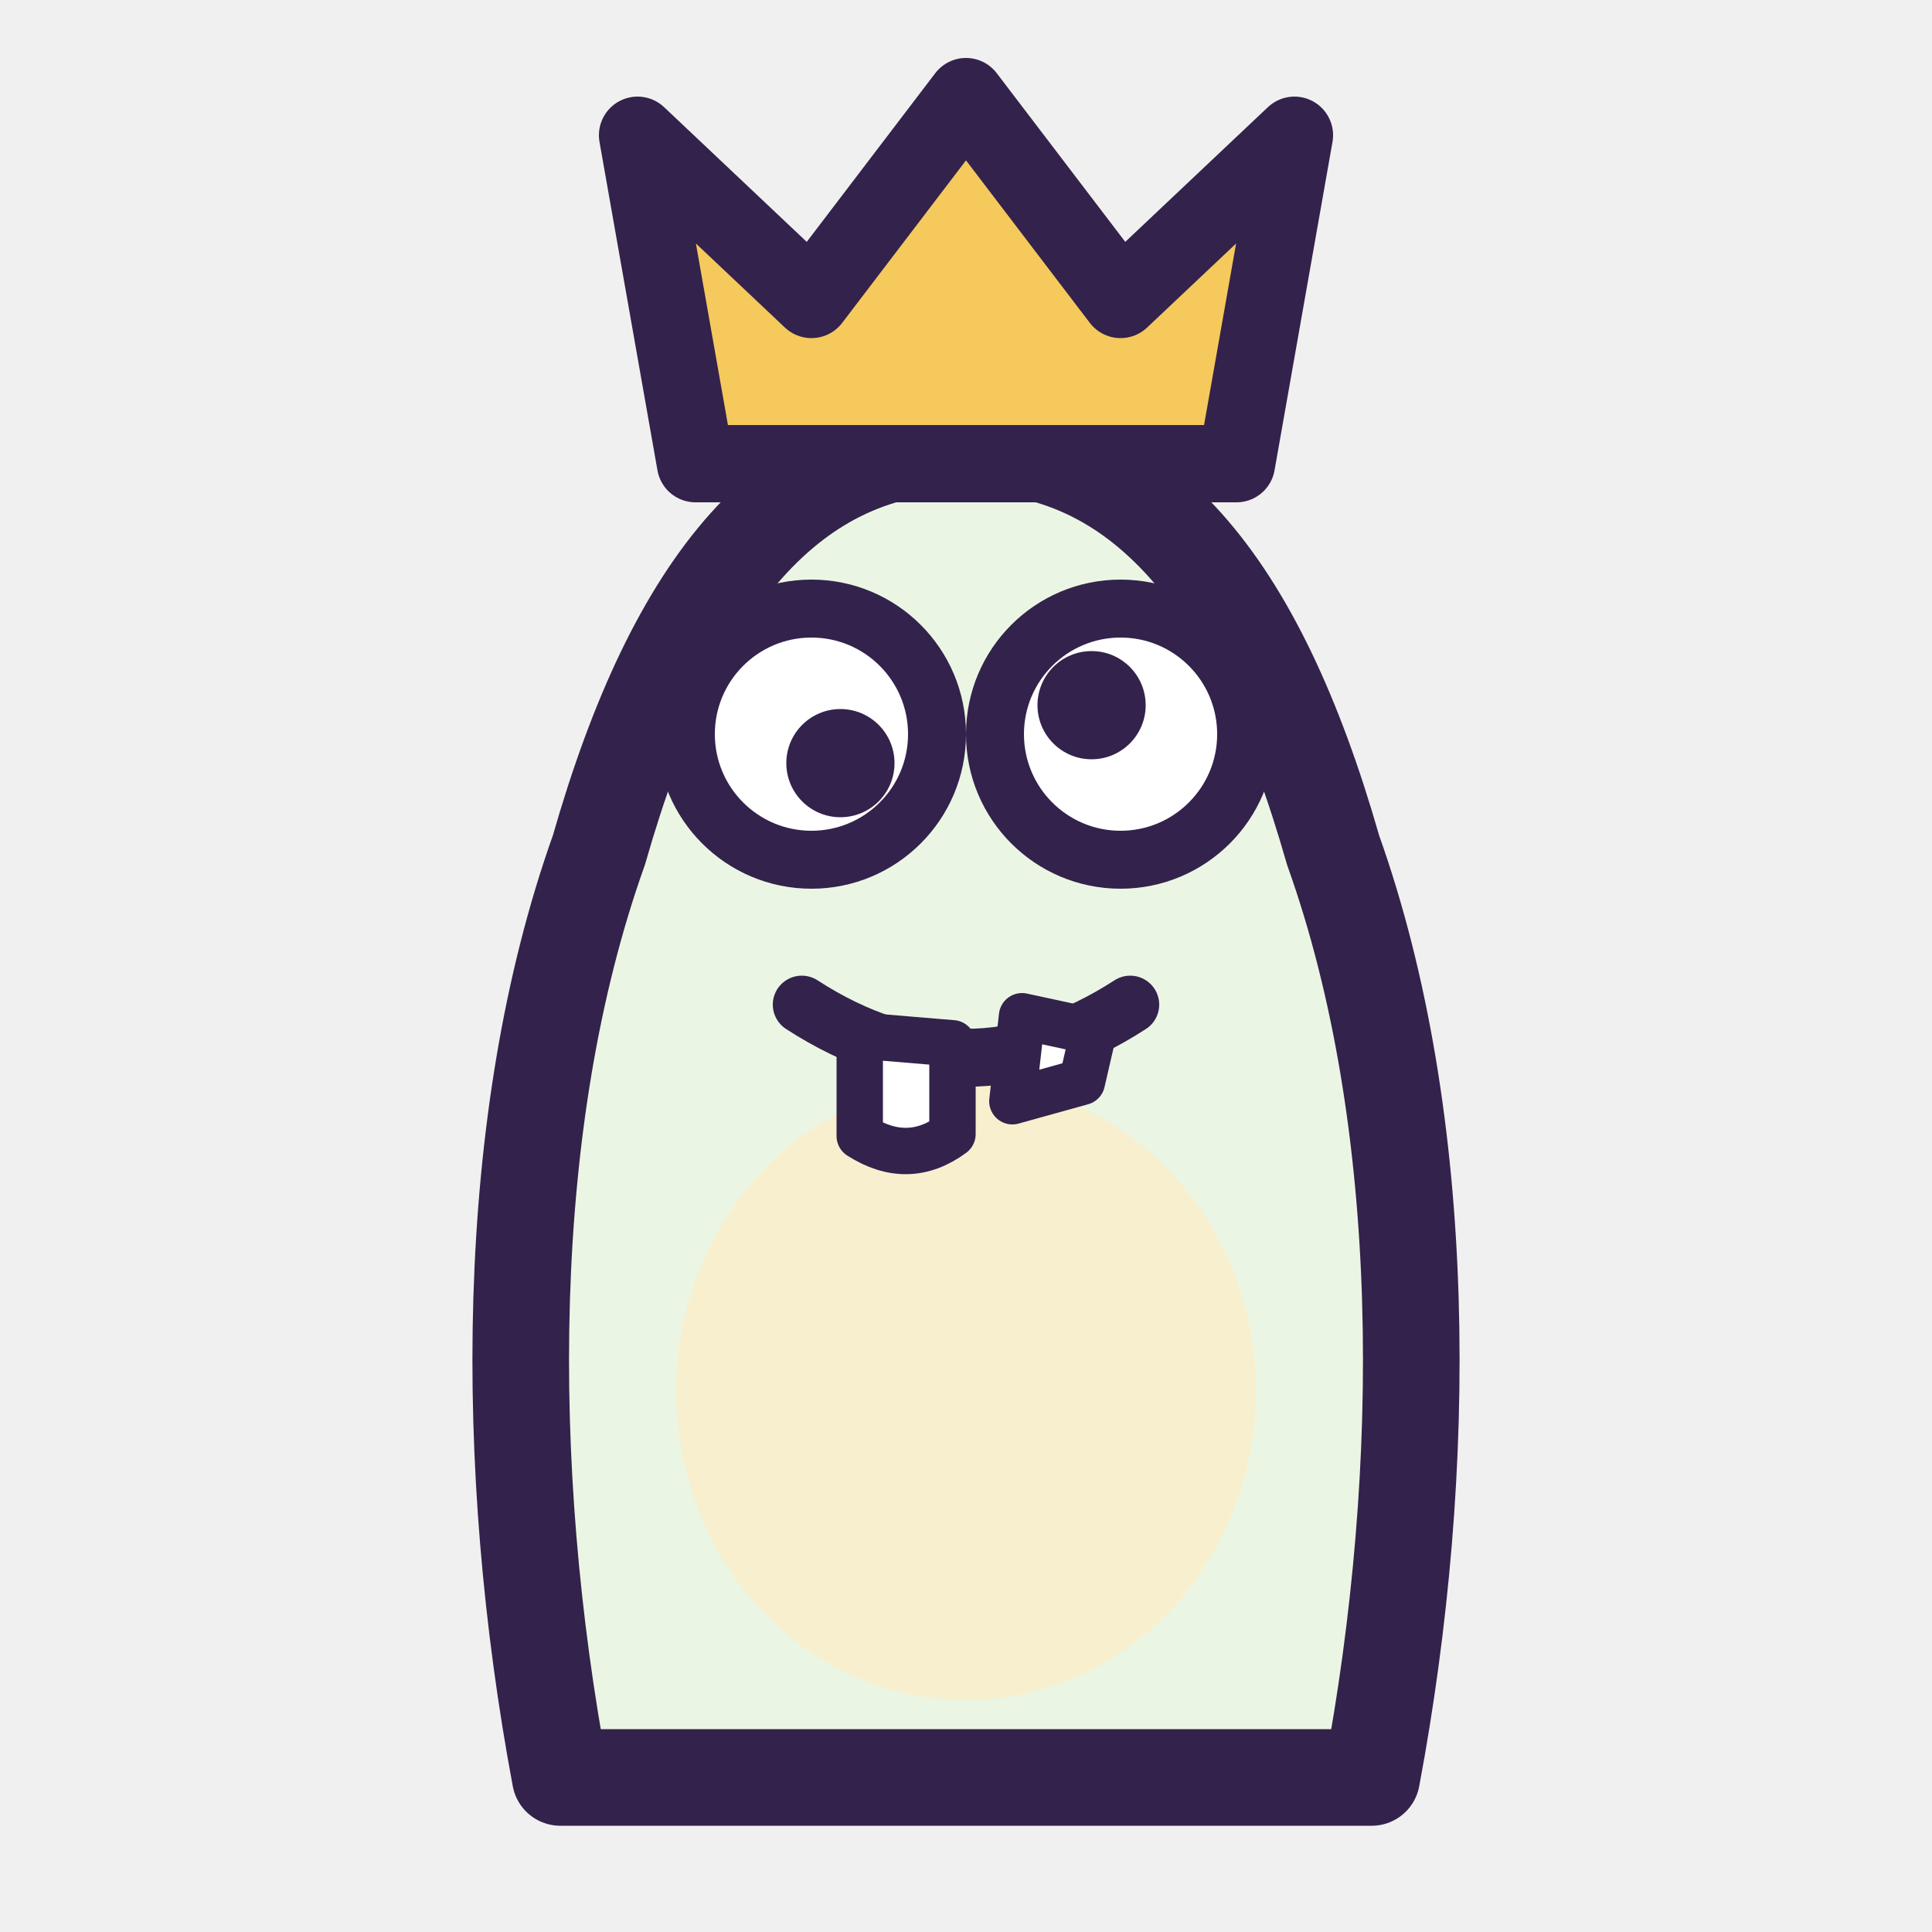
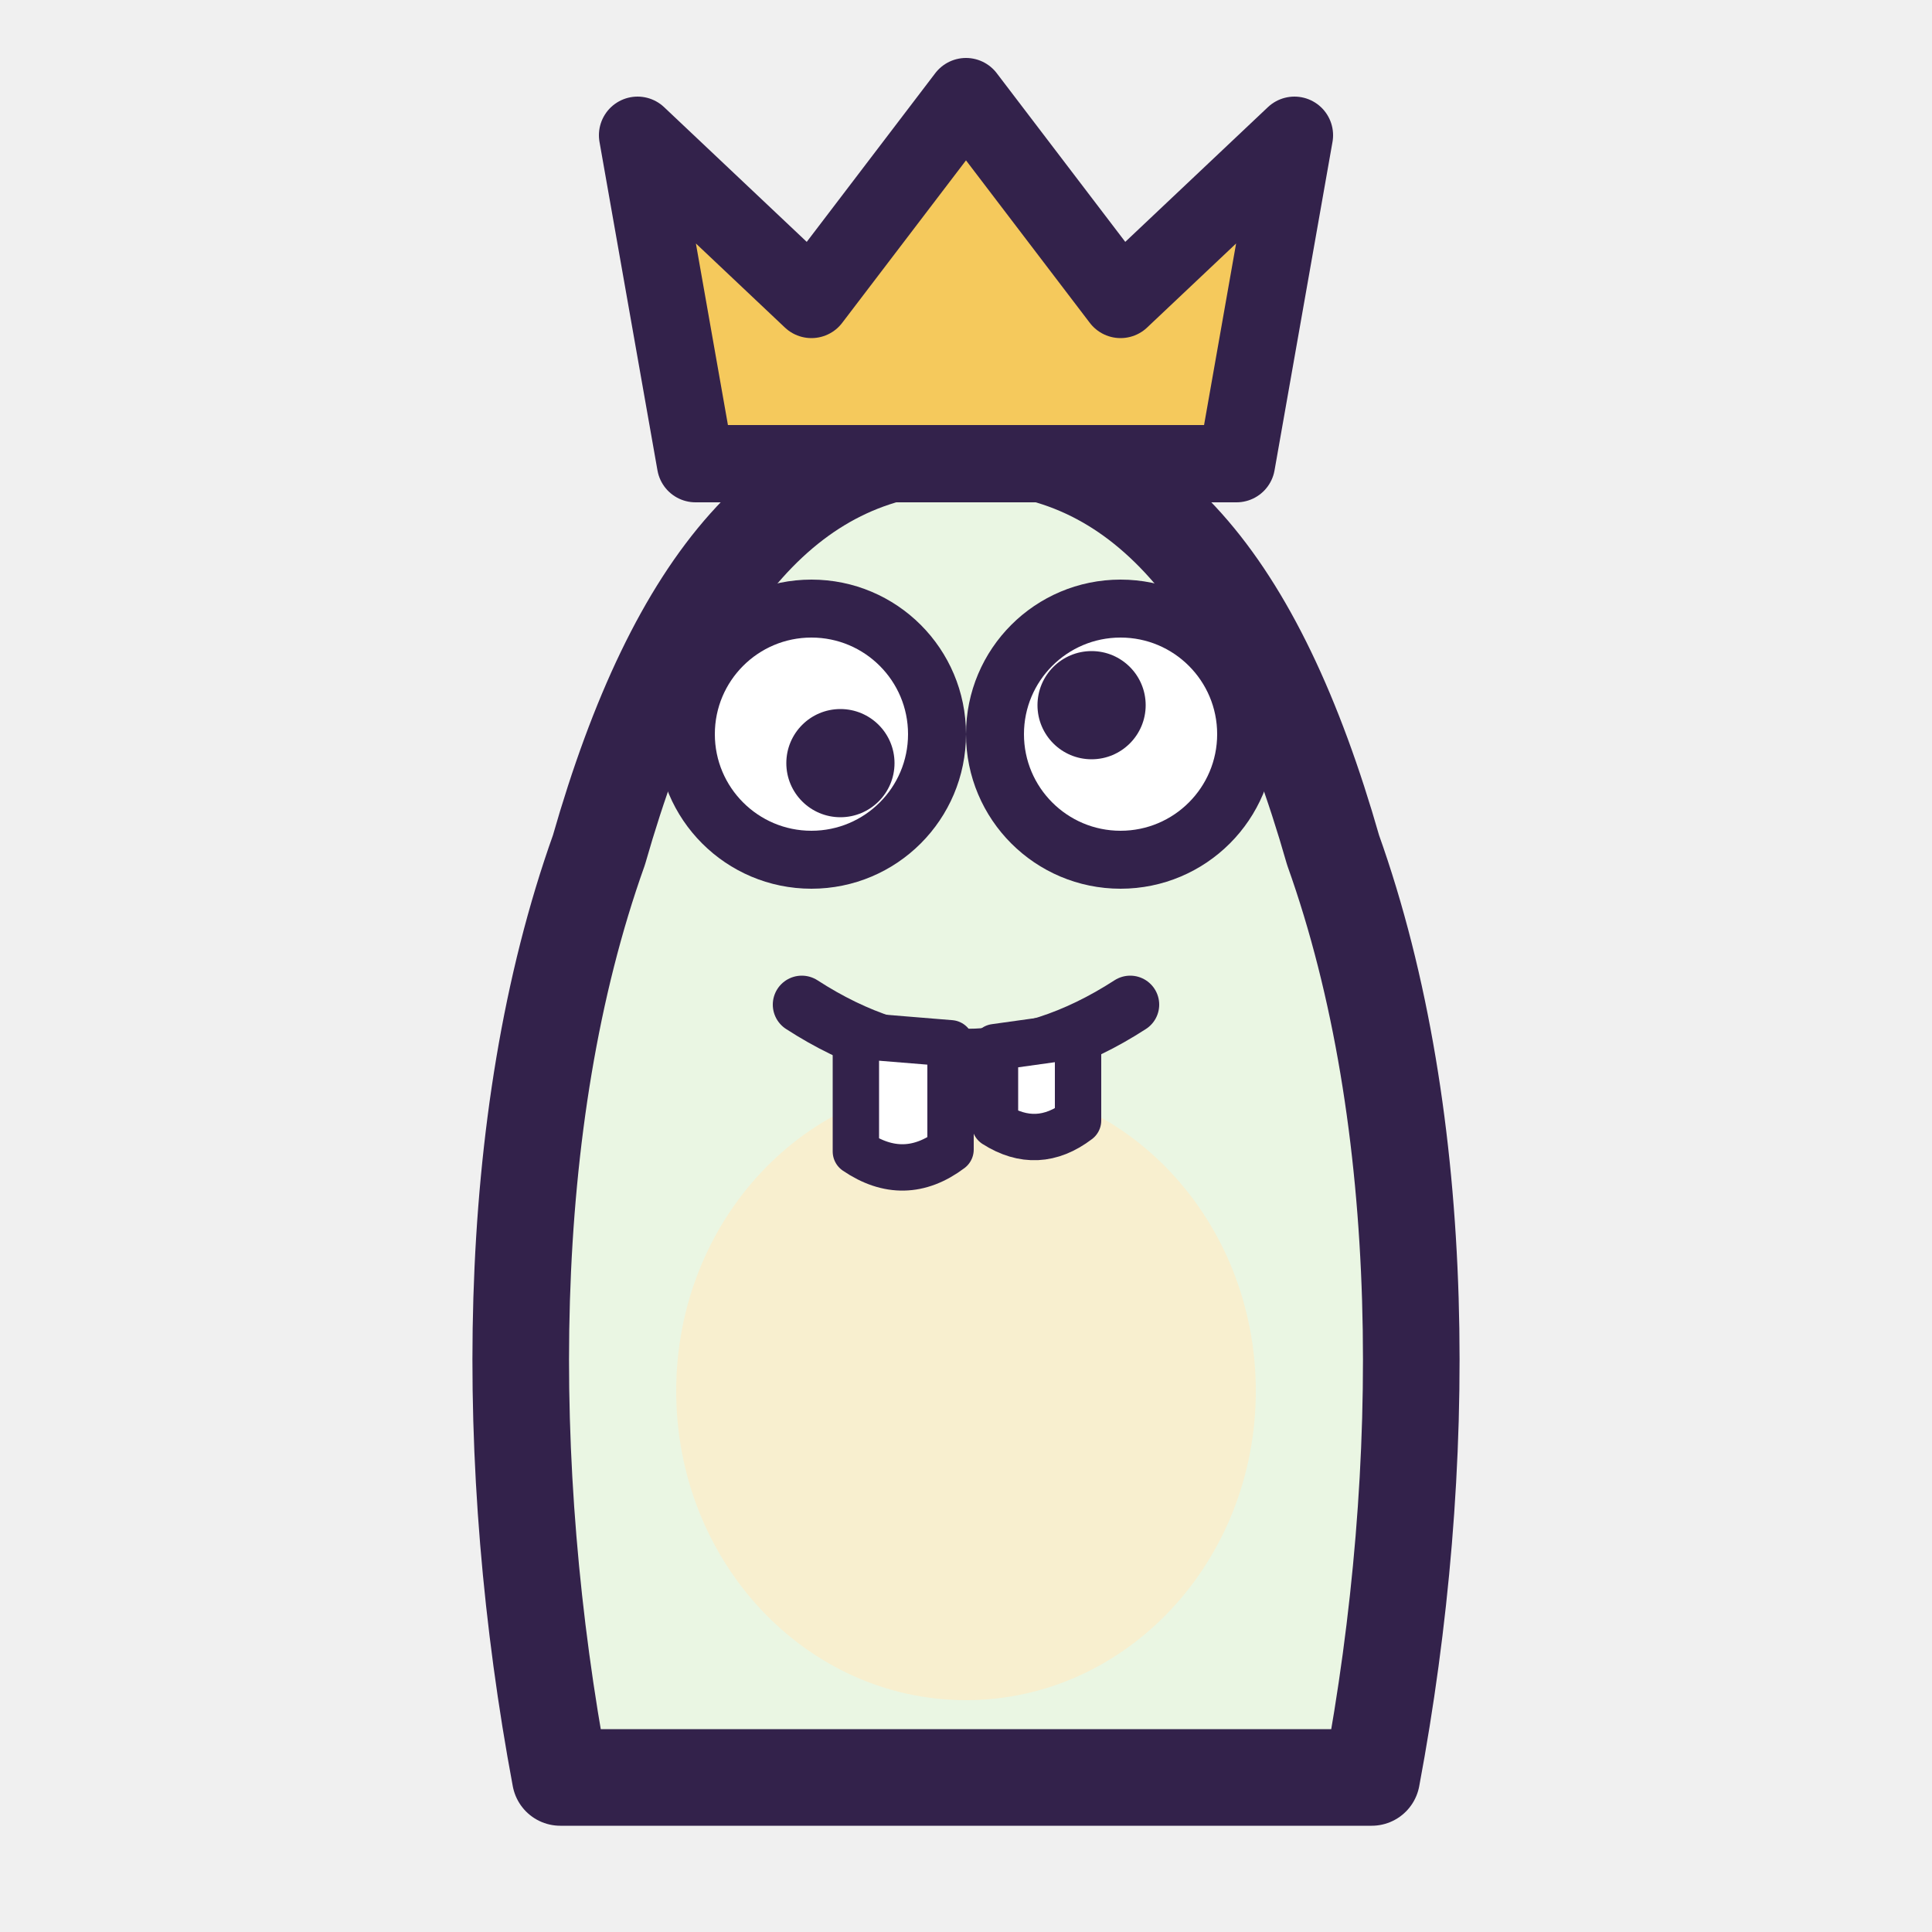
<svg xmlns="http://www.w3.org/2000/svg" viewBox="0 0 100 100">
  <g stroke-linecap="round" stroke-linejoin="round">
    <path d="M29,92 C26,76 26,58 31,44 C35,30 41,23 50,23 C59,23 65,30 69,44 C74,58 74,76 71,92 Z" fill="#eaf6e3" stroke="#33224b" stroke-width="5" />
    <ellipse cx="50" cy="72" rx="15" ry="16" fill="#f8efcf" stroke="none" />
    <path d="M36,24 L33,7 L42,15.5 L50,5 L58,15.5 L67,7 L64,24 Z" fill="#f5c95c" stroke="#33224b" stroke-width="4" />
    <circle cx="42" cy="38" r="6.5" fill="#ffffff" stroke="#33224b" stroke-width="3" />
    <circle cx="43.5" cy="39.5" r="2.8" fill="#33224b" stroke="none" />
    <circle cx="58" cy="38" r="6.5" fill="#ffffff" stroke="#33224b" stroke-width="3" />
    <circle cx="56.5" cy="36.5" r="2.8" fill="#33224b" stroke="none" />
    <path d="M41.5,52 Q50,57.5 58.5,52" fill="none" stroke="#33224b" stroke-width="3" />
-     <path d="M44.5,53.6 L44.5,58.8 Q47,60.4 49.3,58.7 L49.3,54 Z" fill="#ffffff" stroke="#33224b" stroke-width="2.4" />
-     <path d="M52.4,57 L52.9,52.6 L56.6,53.4 L56,56 Z" fill="#ffffff" stroke="#33224b" stroke-width="2.4" />
+     <path d="M44.3,53.6 L44.3,59.6 Q46.8,61.3 49.2,59.5 L49.2,54 Z" fill="#ffffff" stroke="#33224b" stroke-width="2.4" />
+     <path d="M51.5,54.2 L51.5,58.2 Q53.7,59.6 55.8,58 L55.8,53.6 Z" fill="#ffffff" stroke="#33224b" stroke-width="2.4" />
  </g>
</svg>
